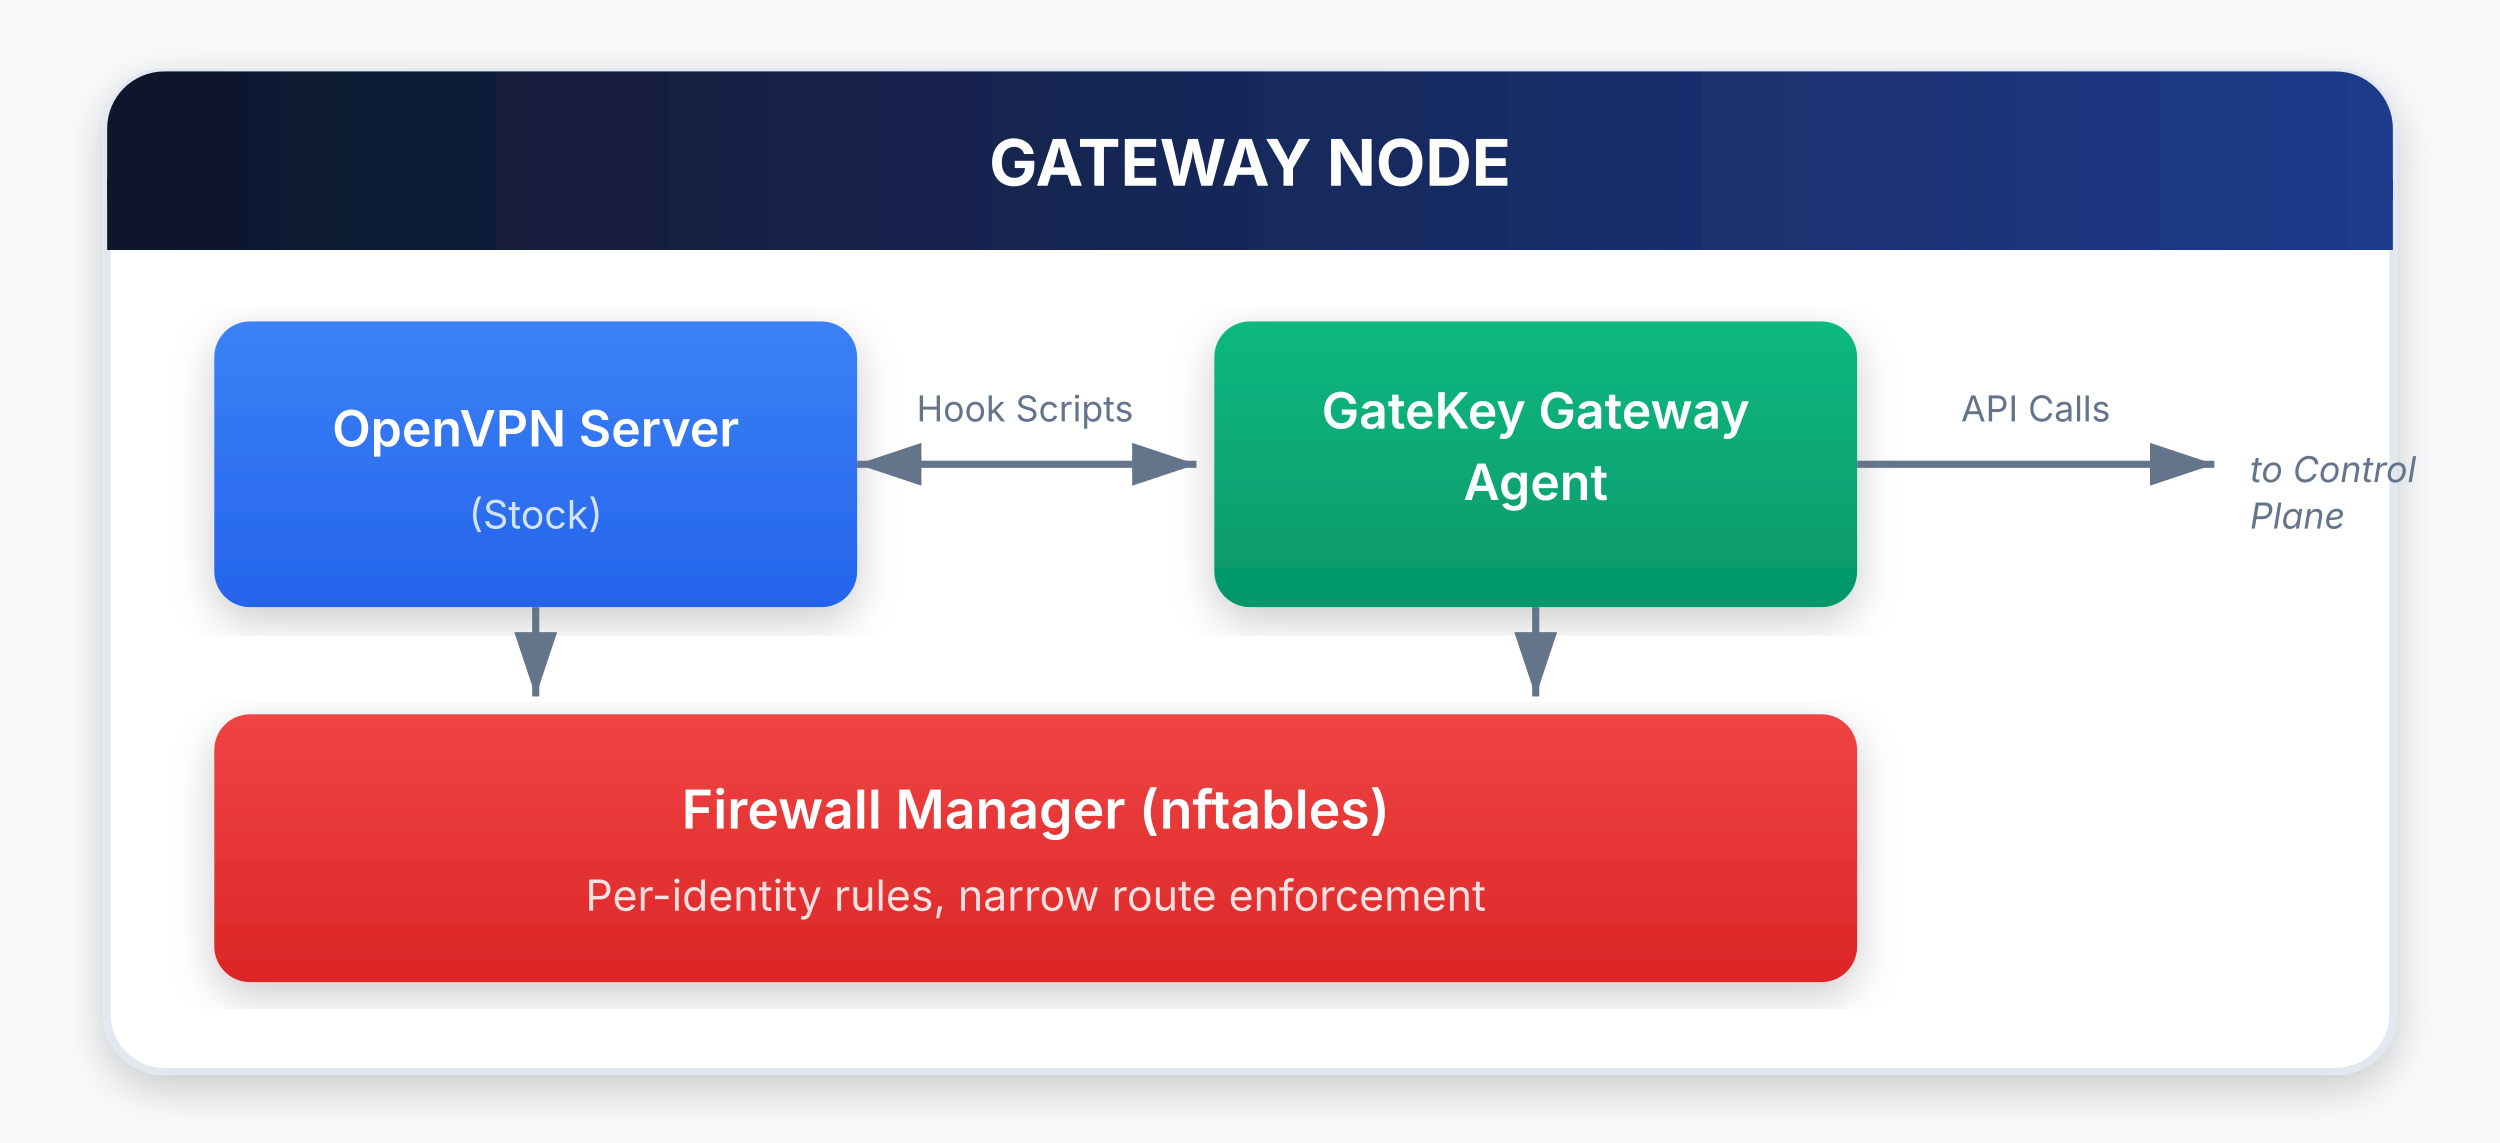
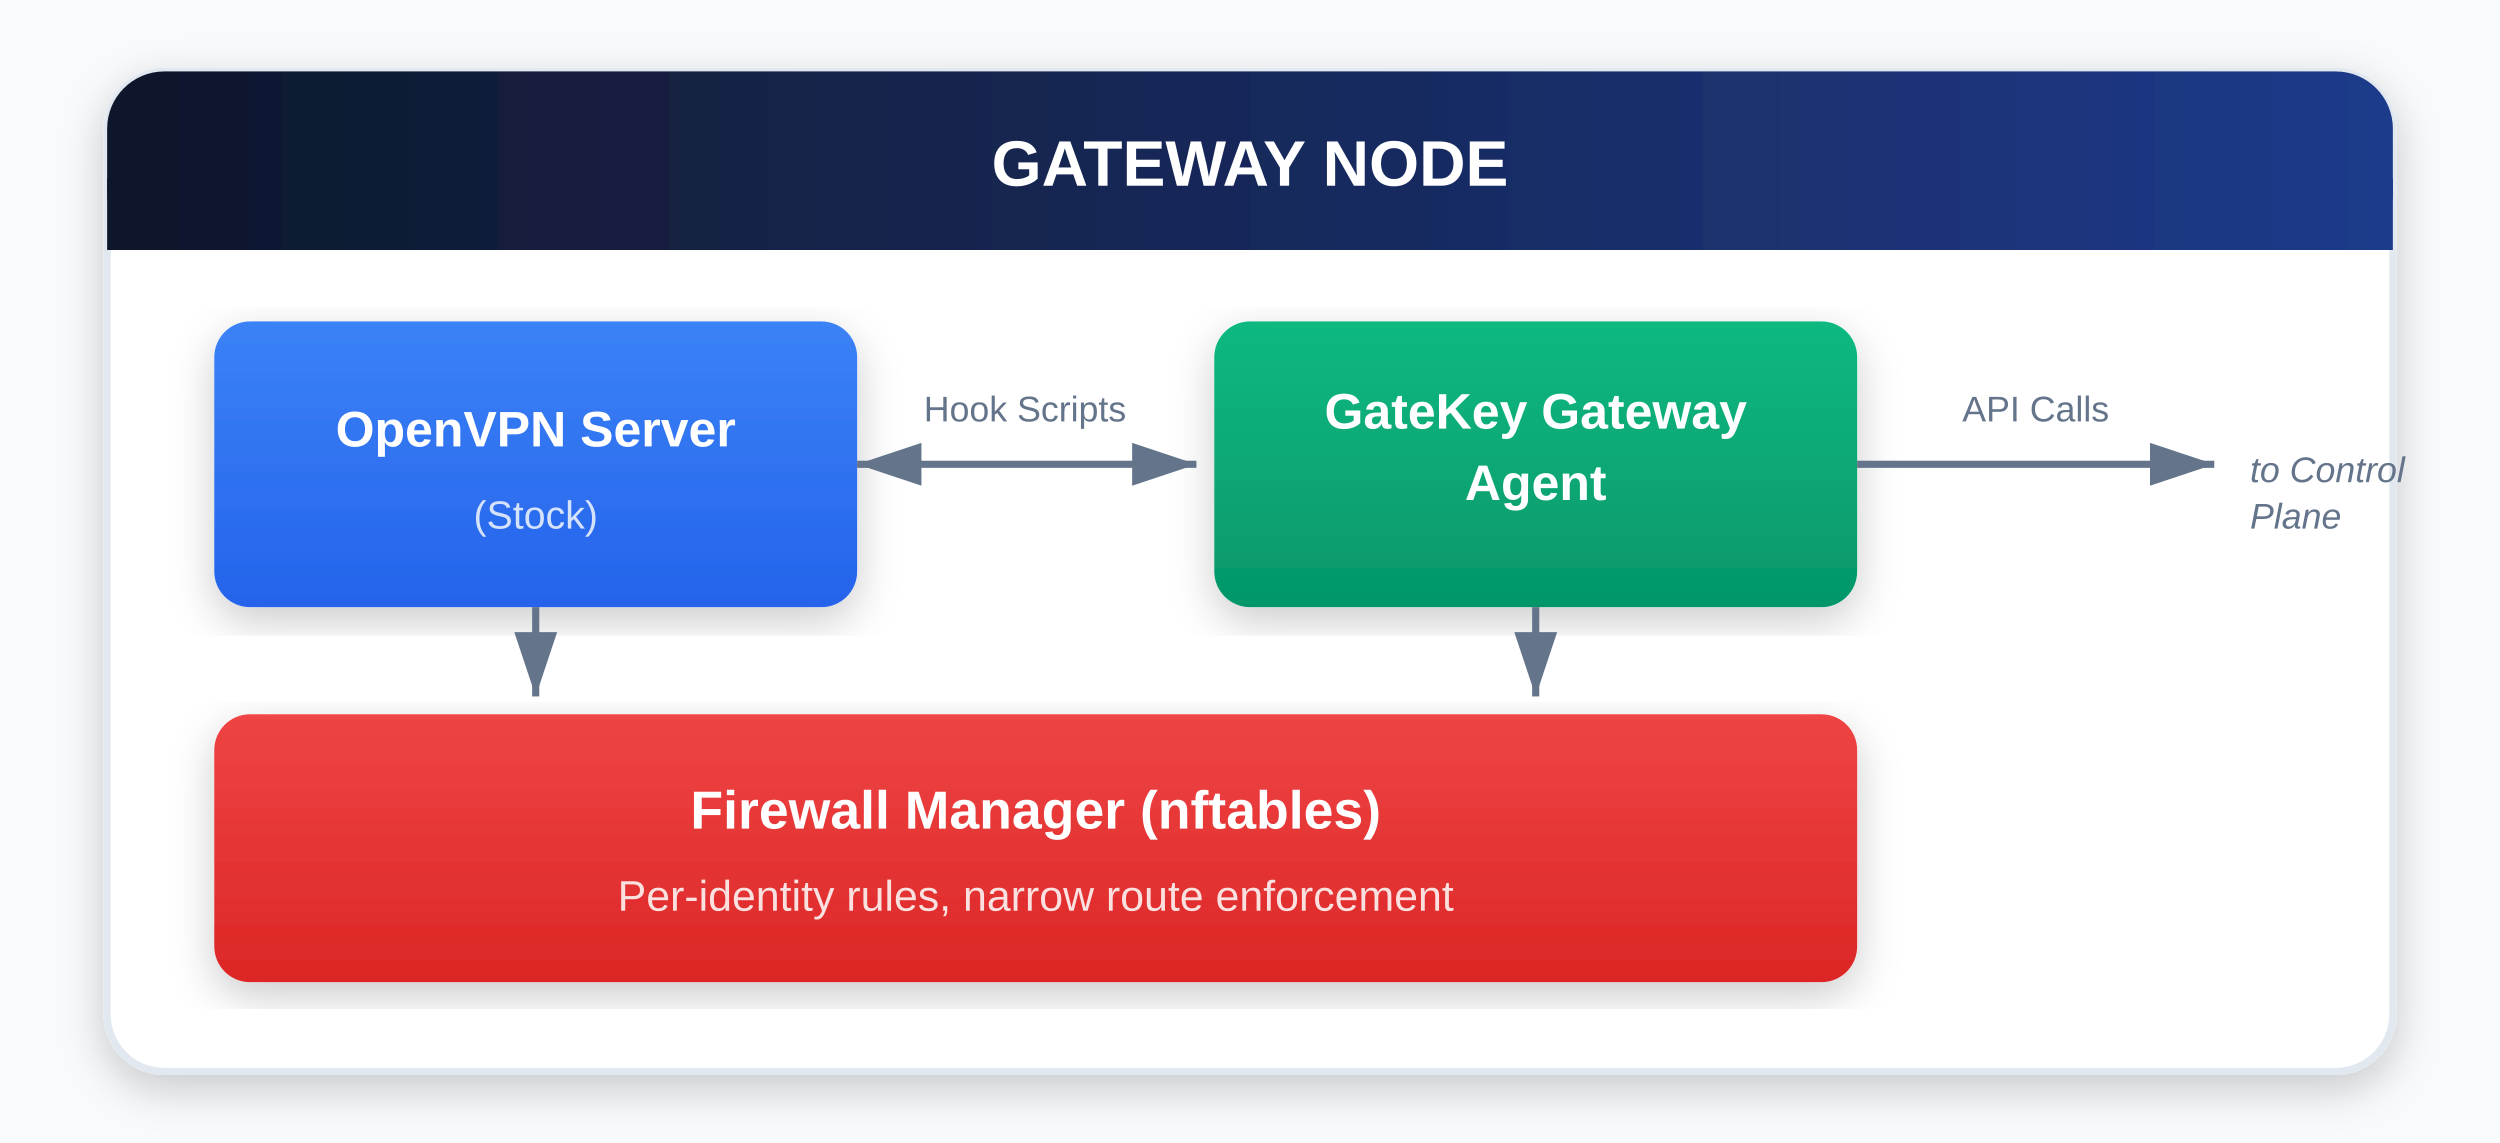
<svg xmlns="http://www.w3.org/2000/svg" viewBox="0 0 700 320">
  <defs>
    <linearGradient id="headerGrad" x1="0%" y1="0%" x2="100%" y2="0%">
      <stop offset="0%" style="stop-color:#0f172a;stop-opacity:1" />
      <stop offset="100%" style="stop-color:#1e3a8a;stop-opacity:1" />
    </linearGradient>
    <linearGradient id="vpnGrad" x1="0%" y1="0%" x2="0%" y2="100%">
      <stop offset="0%" style="stop-color:#3b82f6;stop-opacity:1" />
      <stop offset="100%" style="stop-color:#2563eb;stop-opacity:1" />
    </linearGradient>
    <linearGradient id="agentGrad" x1="0%" y1="0%" x2="0%" y2="100%">
      <stop offset="0%" style="stop-color:#10b981;stop-opacity:1" />
      <stop offset="100%" style="stop-color:#059669;stop-opacity:1" />
    </linearGradient>
    <linearGradient id="fwGrad" x1="0%" y1="0%" x2="0%" y2="100%">
      <stop offset="0%" style="stop-color:#ef4444;stop-opacity:1" />
      <stop offset="100%" style="stop-color:#dc2626;stop-opacity:1" />
    </linearGradient>
    <filter id="shadow" x="-10%" y="-10%" width="120%" height="120%">
      <feDropShadow dx="0" dy="4" stdDeviation="6" flood-opacity="0.2" />
    </filter>
    <marker id="arrow" markerWidth="10" markerHeight="10" refX="9" refY="3" orient="auto" markerUnits="strokeWidth">
      <path d="M0,0 L0,6 L9,3 z" fill="#64748b" />
    </marker>
    <marker id="arrowLeft" markerWidth="10" markerHeight="10" refX="0" refY="3" orient="auto" markerUnits="strokeWidth">
      <path d="M9,0 L9,6 L0,3 z" fill="#64748b" />
    </marker>
  </defs>
  <rect width="700" height="320" fill="#f8fafc" />
  <g filter="url(#shadow)">
    <rect x="30" y="20" width="640" height="280" rx="16" fill="white" stroke="#e2e8f0" stroke-width="2" />
    <rect x="30" y="20" width="640" height="50" rx="16" fill="url(#headerGrad)" />
    <rect x="30" y="50" width="640" height="20" fill="url(#headerGrad)" />
-     <text x="350" y="52" text-anchor="middle" fill="white" font-family="system-ui, -apple-system, sans-serif" font-size="18" font-weight="700">GATEWAY NODE</text>
+     <text x="350" y="52" text-anchor="middle" fill="white" font-family="Arial, Helvetica, sans-serif" font-size="18" font-weight="700">GATEWAY NODE</text>
  </g>
  <g filter="url(#shadow)">
    <rect x="60" y="90" width="180" height="80" rx="10" fill="url(#vpnGrad)" />
-     <text x="150" y="125" text-anchor="middle" fill="white" font-family="system-ui, -apple-system, sans-serif" font-size="14" font-weight="600">OpenVPN Server</text>
-     <text x="150" y="148" text-anchor="middle" fill="rgba(255,255,255,0.8)" font-family="system-ui, -apple-system, sans-serif" font-size="11">(Stock)</text>
+     <text x="150" y="125" text-anchor="middle" fill="white" font-family="Arial, Helvetica, sans-serif" font-size="14" font-weight="600">OpenVPN Server</text>
+     <text x="150" y="148" text-anchor="middle" fill="rgba(255,255,255,0.8)" font-family="Arial, Helvetica, sans-serif" font-size="11">(Stock)</text>
  </g>
  <g filter="url(#shadow)">
    <rect x="340" y="90" width="180" height="80" rx="10" fill="url(#agentGrad)" />
-     <text x="430" y="120" text-anchor="middle" fill="white" font-family="system-ui, -apple-system, sans-serif" font-size="14" font-weight="600">GateKey Gateway</text>
-     <text x="430" y="140" text-anchor="middle" fill="white" font-family="system-ui, -apple-system, sans-serif" font-size="14" font-weight="600">Agent</text>
+     <text x="430" y="120" text-anchor="middle" fill="white" font-family="Arial, Helvetica, sans-serif" font-size="14" font-weight="600">GateKey Gateway</text>
+     <text x="430" y="140" text-anchor="middle" fill="white" font-family="Arial, Helvetica, sans-serif" font-size="14" font-weight="600">Agent</text>
  </g>
  <line x1="240" y1="130" x2="335" y2="130" stroke="#64748b" stroke-width="2" marker-end="url(#arrow)" marker-start="url(#arrowLeft)" />
-   <text x="287" y="118" text-anchor="middle" fill="#64748b" font-family="system-ui, -apple-system, sans-serif" font-size="10">Hook Scripts</text>
+   <text x="287" y="118" text-anchor="middle" fill="#64748b" font-family="Arial, Helvetica, sans-serif" font-size="10">Hook Scripts</text>
  <line x1="520" y1="130" x2="620" y2="130" stroke="#64748b" stroke-width="2" marker-end="url(#arrow)" />
-   <text x="570" y="118" text-anchor="middle" fill="#64748b" font-family="system-ui, -apple-system, sans-serif" font-size="10">API Calls</text>
-   <text x="630" y="135" text-anchor="start" fill="#64748b" font-family="system-ui, -apple-system, sans-serif" font-size="10" font-style="italic">to Control</text>
-   <text x="630" y="148" text-anchor="start" fill="#64748b" font-family="system-ui, -apple-system, sans-serif" font-size="10" font-style="italic">Plane</text>
+   <text x="570" y="118" text-anchor="middle" fill="#64748b" font-family="Arial, Helvetica, sans-serif" font-size="10">API Calls</text>
+   <text x="630" y="135" text-anchor="start" fill="#64748b" font-family="Arial, Helvetica, sans-serif" font-size="10" font-style="italic">to Control</text>
+   <text x="630" y="148" text-anchor="start" fill="#64748b" font-family="Arial, Helvetica, sans-serif" font-size="10" font-style="italic">Plane</text>
  <line x1="150" y1="170" x2="150" y2="195" stroke="#64748b" stroke-width="2" marker-end="url(#arrow)" />
  <line x1="430" y1="170" x2="430" y2="195" stroke="#64748b" stroke-width="2" marker-end="url(#arrow)" />
  <g filter="url(#shadow)">
    <rect x="60" y="200" width="460" height="75" rx="10" fill="url(#fwGrad)" />
-     <text x="290" y="232" text-anchor="middle" fill="white" font-family="system-ui, -apple-system, sans-serif" font-size="15" font-weight="600">Firewall Manager (nftables)</text>
-     <text x="290" y="255" text-anchor="middle" fill="rgba(255,255,255,0.85)" font-family="system-ui, -apple-system, sans-serif" font-size="12">Per-identity rules, narrow route enforcement</text>
+     <text x="290" y="232" text-anchor="middle" fill="white" font-family="Arial, Helvetica, sans-serif" font-size="15" font-weight="600">Firewall Manager (nftables)</text>
+     <text x="290" y="255" text-anchor="middle" fill="rgba(255,255,255,0.85)" font-family="Arial, Helvetica, sans-serif" font-size="12">Per-identity rules, narrow route enforcement</text>
  </g>
</svg>
